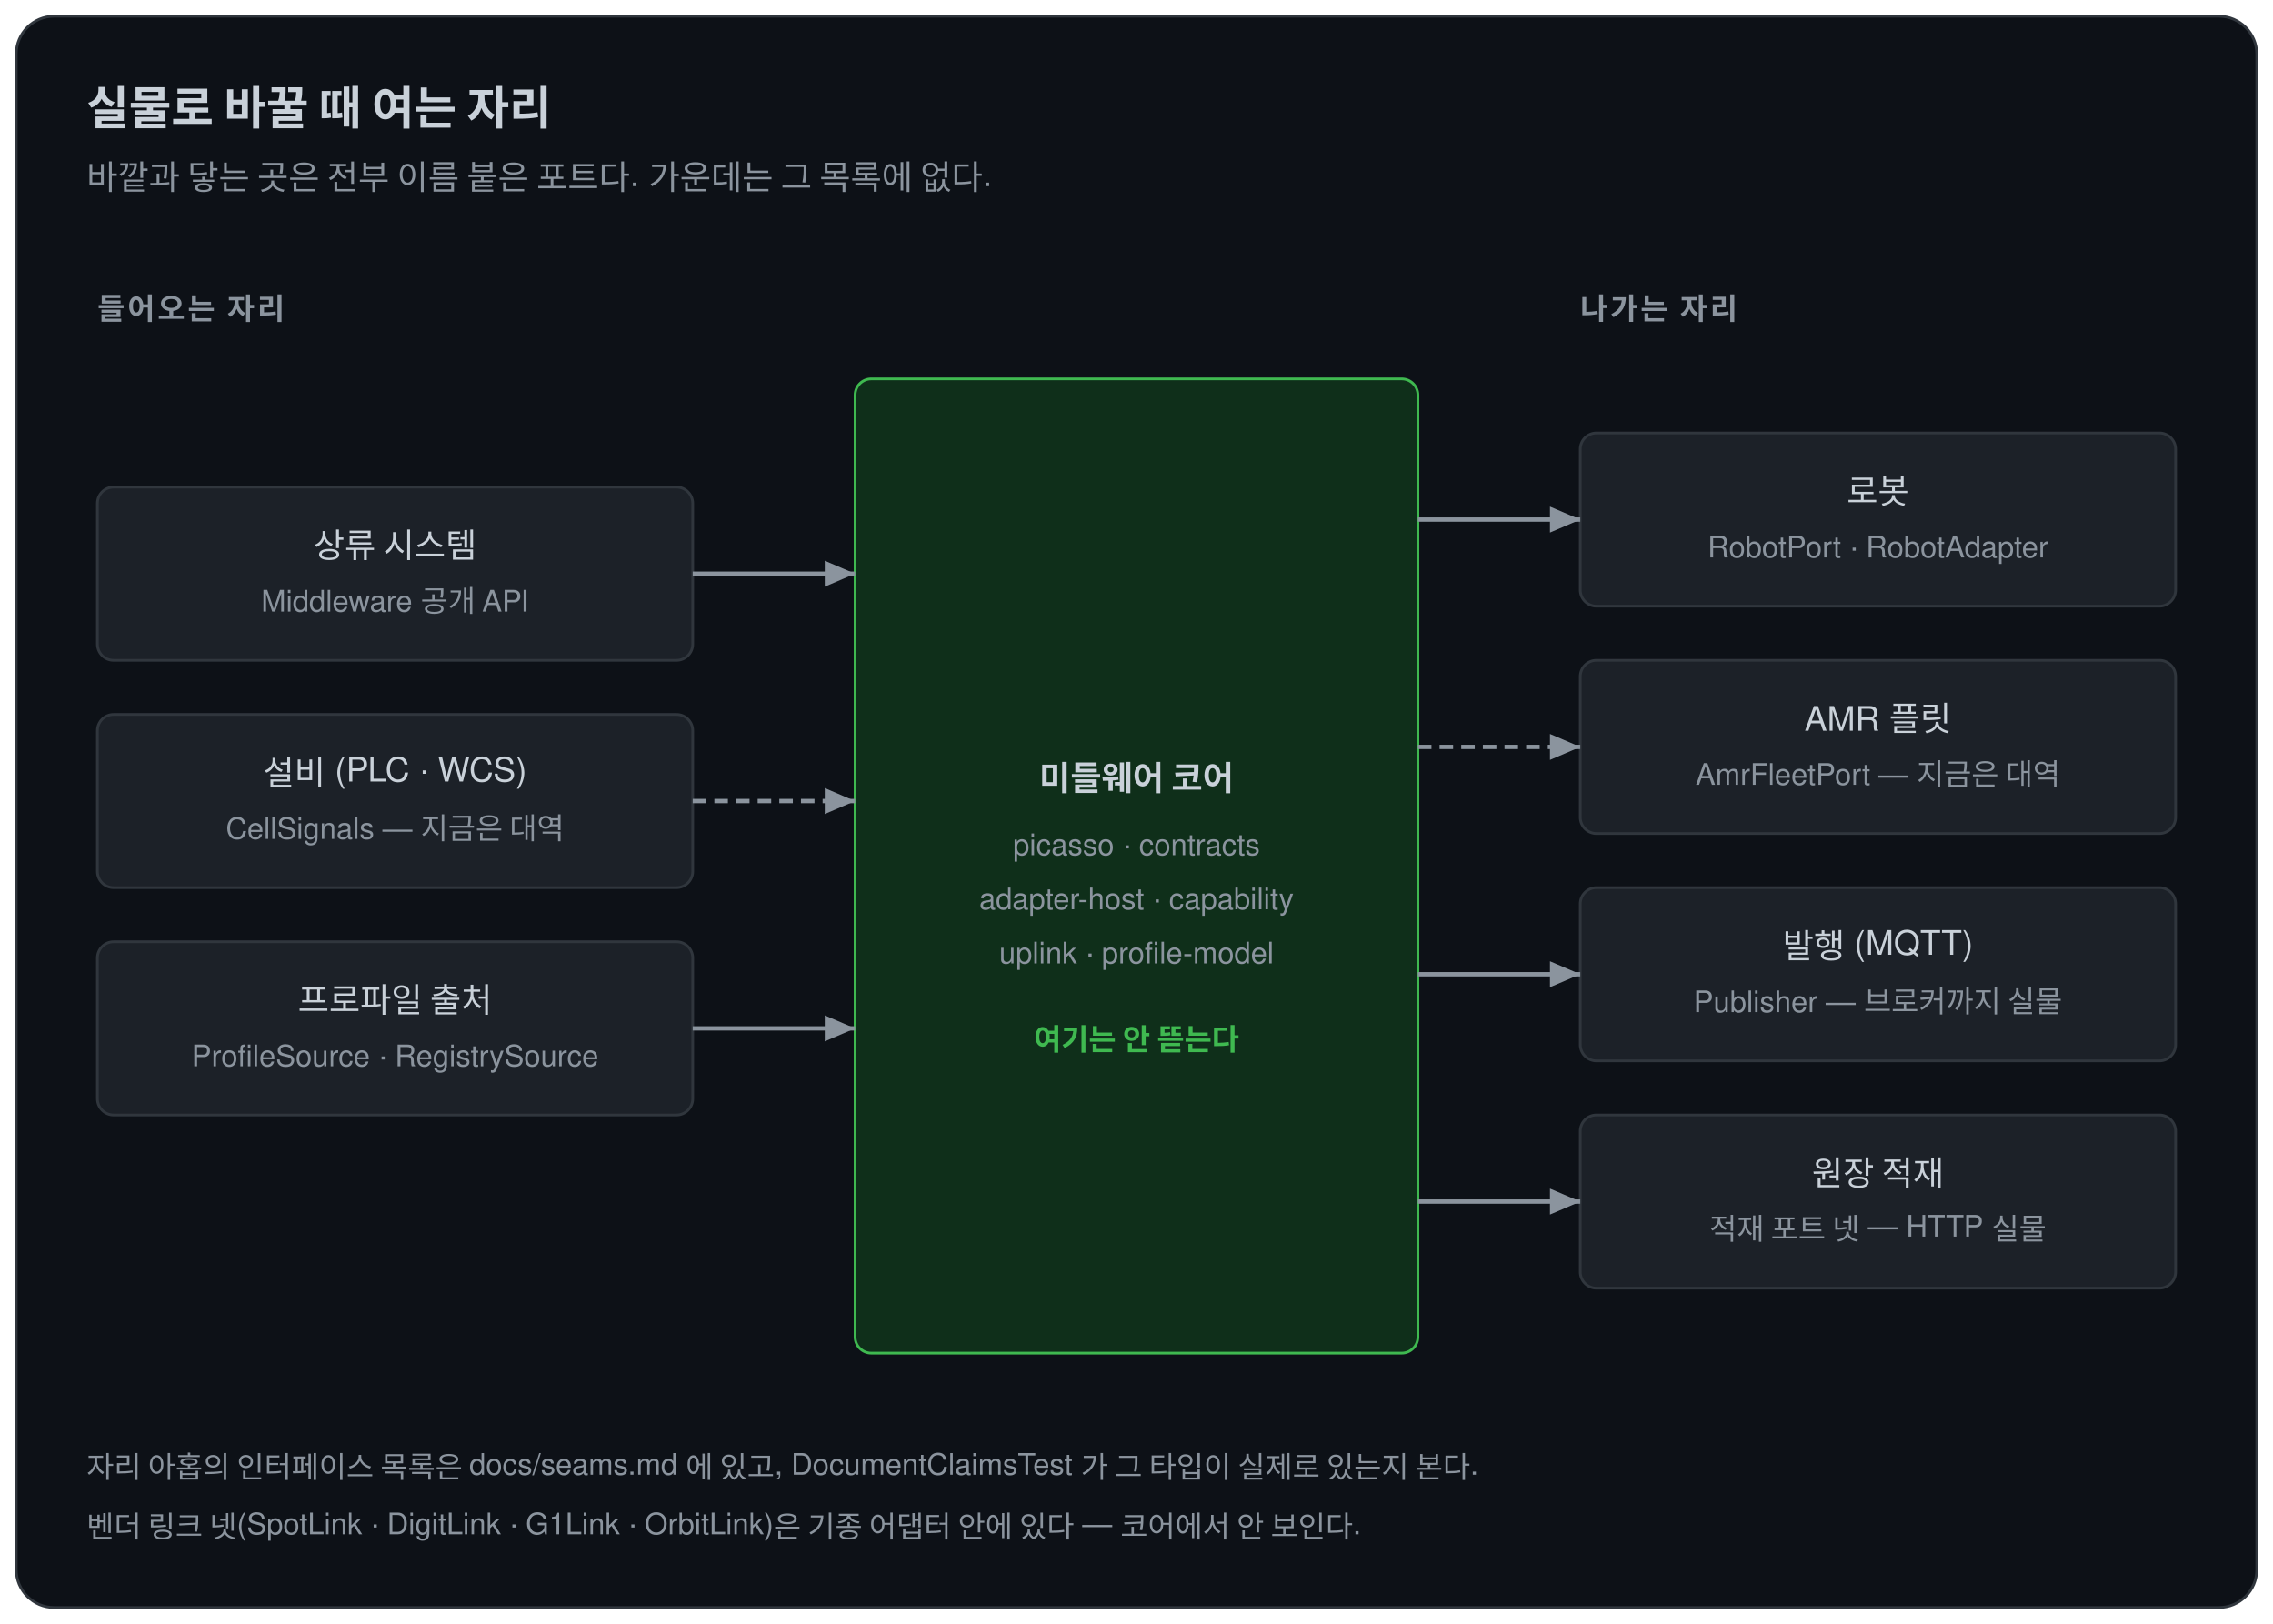
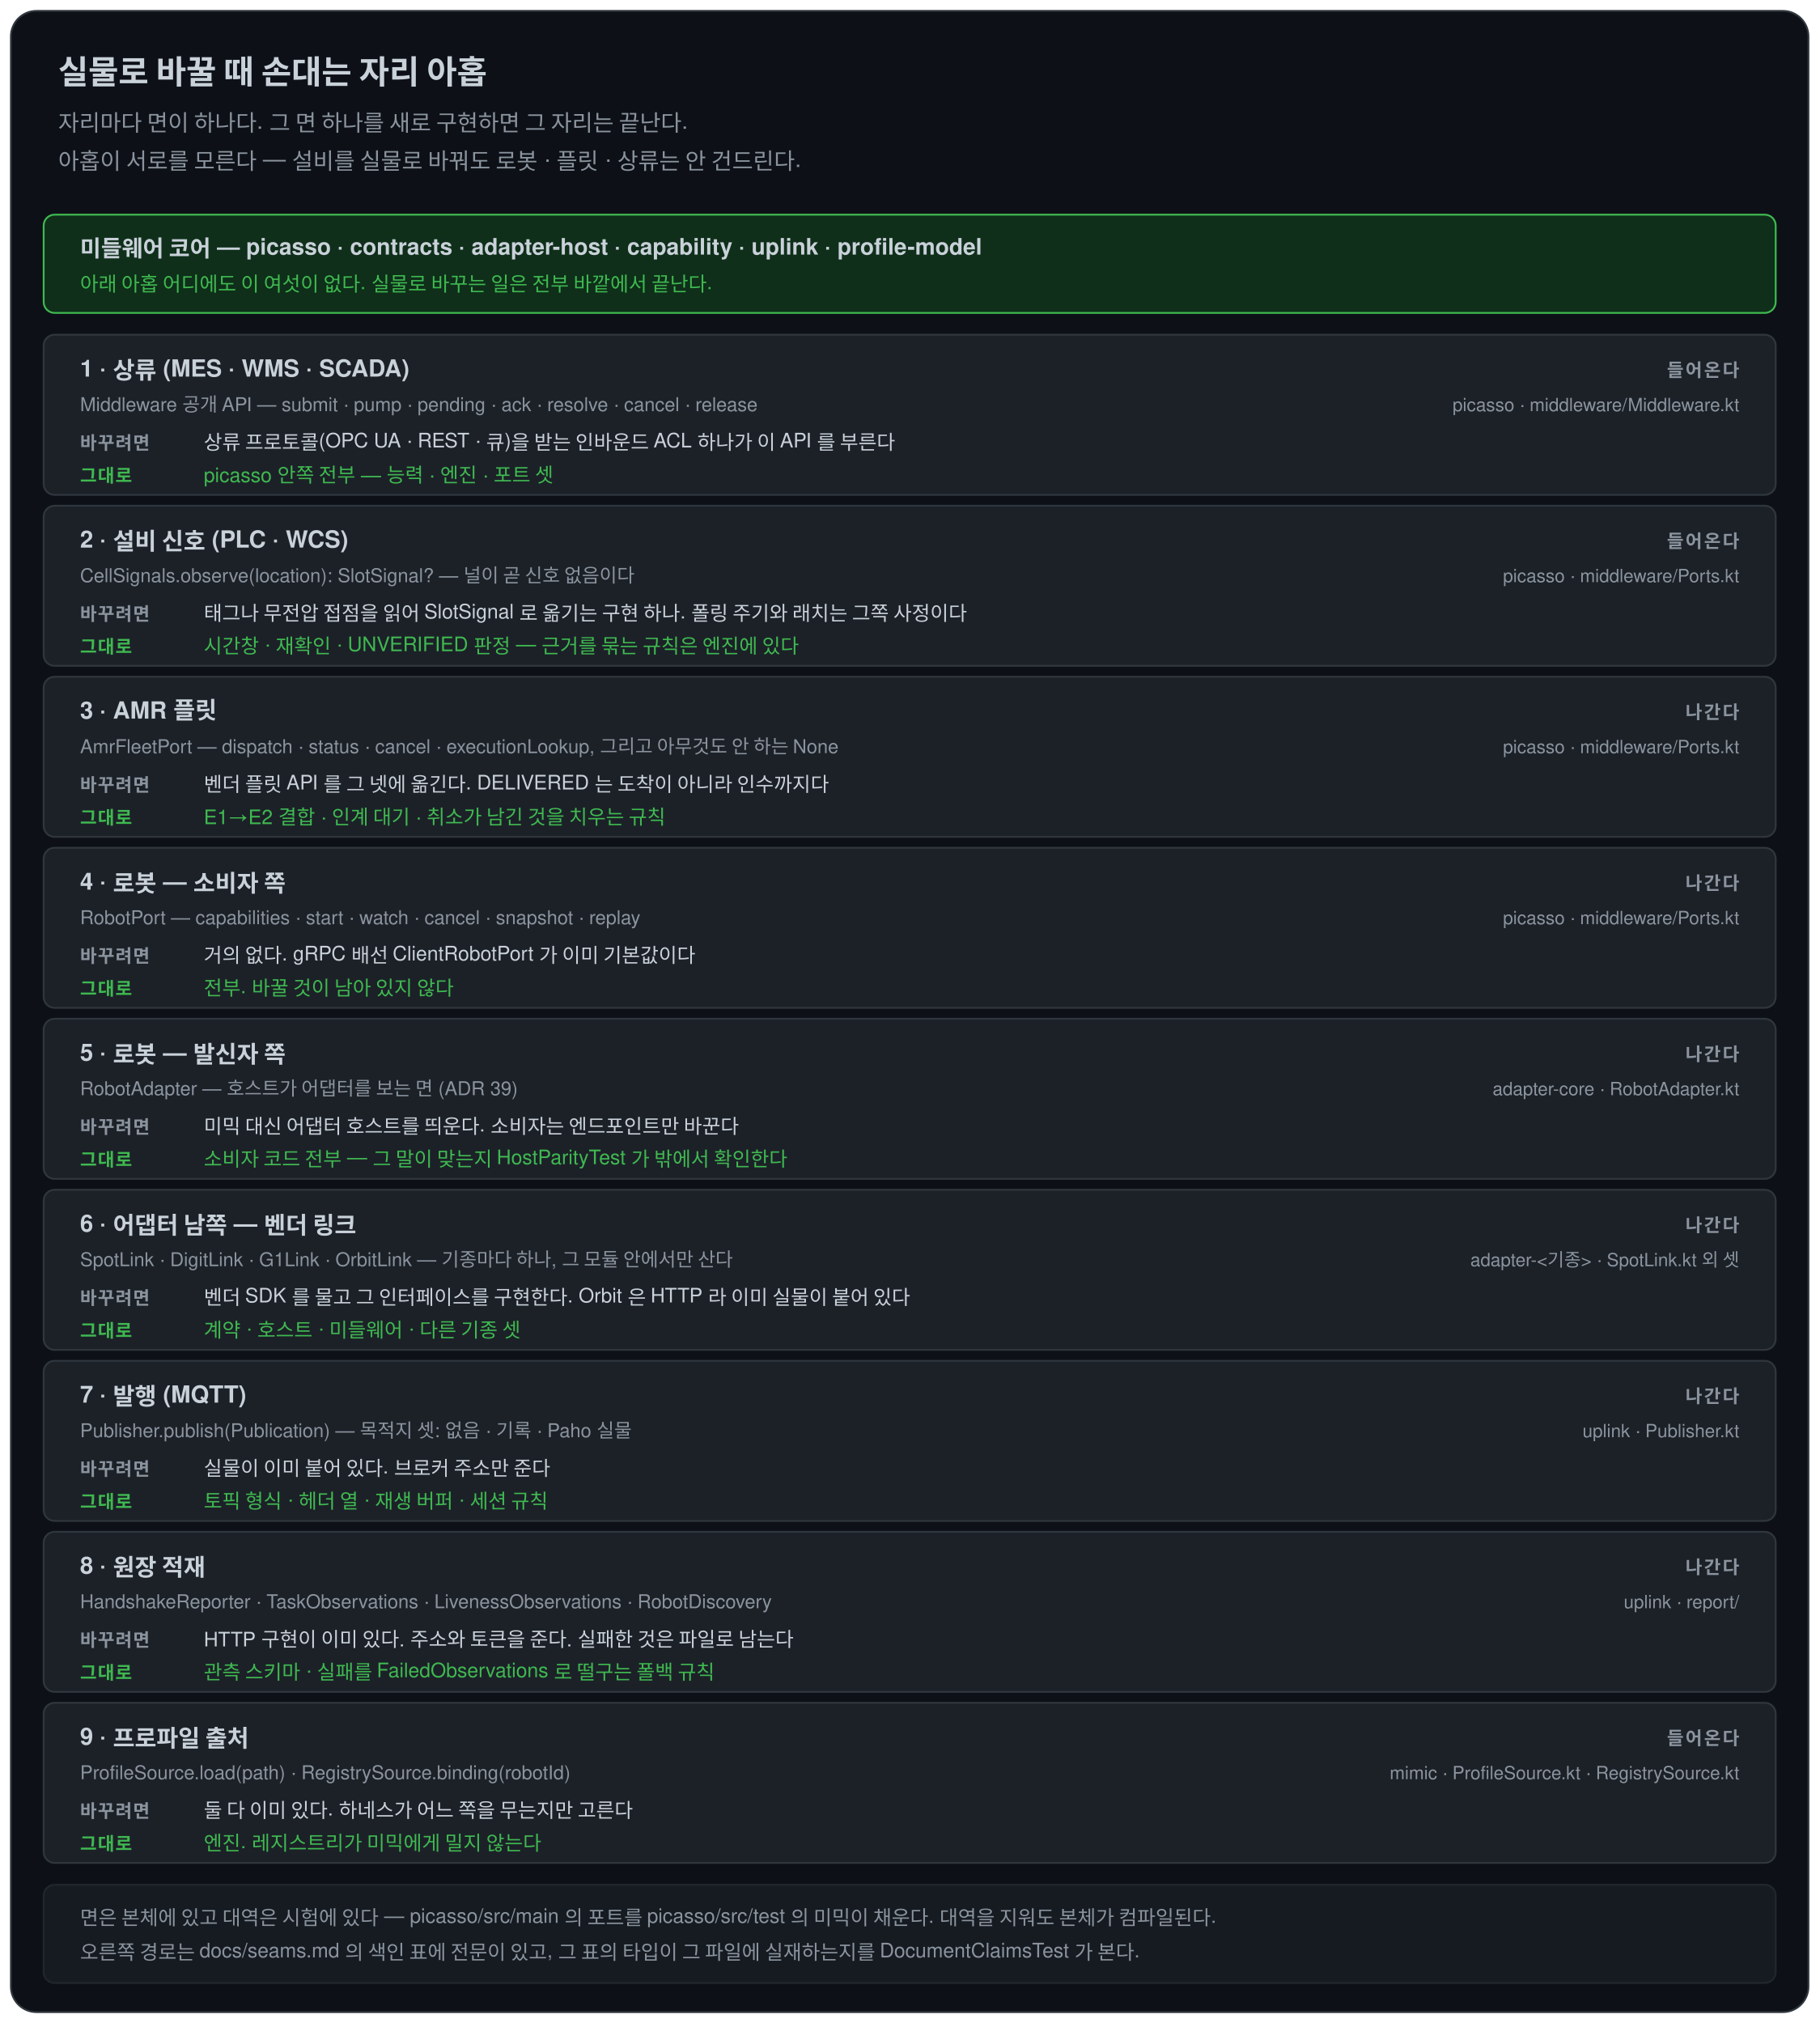
- <svg xmlns="http://www.w3.org/2000/svg" width="840" height="600" viewBox="0 0 840 600" font-family="Malgun Gothic,Apple SD Gothic Neo,Noto Sans KR,Segoe UI,-apple-system,Helvetica,Arial,sans-serif">
-   <defs>
-     <marker id="am" markerWidth="9" markerHeight="9" refX="7" refY="3" orient="auto">
-       <path d="M0,0 L7,3 L0,6 Z" fill="#8b949e" />
-     </marker>
-   </defs>
-   <rect x="6" y="6" width="828" height="588" rx="14" fill="#0d1117" stroke="#30363d" />
-   <text x="32" y="46" font-size="17" font-weight="600" fill="#c9d1d9">실물로 바꿀 때 여는 자리</text>
-   <text x="32" y="70" font-size="12.5" fill="#8b949e">바깥과 닿는 곳은 전부 이름 붙은 포트다. 가운데는 그 목록에 없다.</text>
-   <text x="36" y="118" font-size="11" font-weight="700" fill="#8b949e" letter-spacing="1">들어오는 자리</text>
-   <text x="584" y="118" font-size="11" font-weight="700" fill="#8b949e" letter-spacing="1">나가는 자리</text>
-   <rect x="316" y="140" width="208" height="360" rx="6" fill="#0f2f1a" stroke="#3fb950" />
-   <text x="420" y="292" font-size="12.5" font-weight="600" fill="#c9d1d9" text-anchor="middle">미들웨어 코어</text>
-   <text x="420" y="316" font-size="11" fill="#8b949e" text-anchor="middle">picasso · contracts</text>
-   <text x="420" y="336" font-size="11" fill="#8b949e" text-anchor="middle">adapter-host · capability</text>
-   <text x="420" y="356" font-size="11" fill="#8b949e" text-anchor="middle">uplink · profile-model</text>
-   <text x="420" y="388" font-size="11" font-weight="700" fill="#3fb950" text-anchor="middle">여기는 안 뜯는다</text>
-   <rect x="36" y="180" width="220" height="64" rx="6" fill="#1c2128" stroke="#30363d" />
-   <text x="146" y="206" font-size="12.5" fill="#c9d1d9" text-anchor="middle">상류 시스템</text>
-   <text x="146" y="226" font-size="11" fill="#8b949e" text-anchor="middle">Middleware 공개 API</text>
-   <polyline points="256,212 316,212" fill="none" stroke="#8b949e" stroke-width="1.6" marker-end="url(#am)" />
-   <rect x="36" y="264" width="220" height="64" rx="6" fill="#1c2128" stroke="#30363d" />
-   <text x="146" y="290" font-size="12.5" fill="#c9d1d9" text-anchor="middle">설비 (PLC · WCS)</text>
-   <text x="146" y="310" font-size="11" fill="#8b949e" text-anchor="middle">CellSignals — 지금은 대역</text>
-   <polyline points="256,296 316,296" fill="none" stroke="#8b949e" stroke-width="1.6" stroke-dasharray="5 3" marker-end="url(#am)" />
-   <rect x="36" y="348" width="220" height="64" rx="6" fill="#1c2128" stroke="#30363d" />
-   <text x="146" y="374" font-size="12.5" fill="#c9d1d9" text-anchor="middle">프로파일 출처</text>
-   <text x="146" y="394" font-size="11" fill="#8b949e" text-anchor="middle">ProfileSource · RegistrySource</text>
-   <polyline points="256,380 316,380" fill="none" stroke="#8b949e" stroke-width="1.6" marker-end="url(#am)" />
-   <rect x="584" y="160" width="220" height="64" rx="6" fill="#1c2128" stroke="#30363d" />
-   <text x="694" y="186" font-size="12.5" fill="#c9d1d9" text-anchor="middle">로봇</text>
-   <text x="694" y="206" font-size="11" fill="#8b949e" text-anchor="middle">RobotPort · RobotAdapter</text>
-   <polyline points="524,192 584,192" fill="none" stroke="#8b949e" stroke-width="1.6" marker-end="url(#am)" />
-   <rect x="584" y="244" width="220" height="64" rx="6" fill="#1c2128" stroke="#30363d" />
-   <text x="694" y="270" font-size="12.5" fill="#c9d1d9" text-anchor="middle">AMR 플릿</text>
-   <text x="694" y="290" font-size="11" fill="#8b949e" text-anchor="middle">AmrFleetPort — 지금은 대역</text>
-   <polyline points="524,276 584,276" fill="none" stroke="#8b949e" stroke-width="1.6" stroke-dasharray="5 3" marker-end="url(#am)" />
-   <rect x="584" y="328" width="220" height="64" rx="6" fill="#1c2128" stroke="#30363d" />
-   <text x="694" y="354" font-size="12.5" fill="#c9d1d9" text-anchor="middle">발행 (MQTT)</text>
-   <text x="694" y="374" font-size="11" fill="#8b949e" text-anchor="middle">Publisher — 브로커까지 실물</text>
-   <polyline points="524,360 584,360" fill="none" stroke="#8b949e" stroke-width="1.6" marker-end="url(#am)" />
-   <rect x="584" y="412" width="220" height="64" rx="6" fill="#1c2128" stroke="#30363d" />
-   <text x="694" y="438" font-size="12.5" fill="#c9d1d9" text-anchor="middle">원장 적재</text>
-   <text x="694" y="458" font-size="11" fill="#8b949e" text-anchor="middle">적재 포트 넷 — HTTP 실물</text>
-   <polyline points="524,444 584,444" fill="none" stroke="#8b949e" stroke-width="1.6" marker-end="url(#am)" />
-   <text x="32" y="546" font-size="11" fill="#8b949e">자리 아홉의 인터페이스 목록은 docs/seams.md 에 있고, DocumentClaimsTest 가 그 타입이 실제로 있는지 본다.</text>
-   <text x="32" y="568" font-size="11" fill="#8b949e">벤더 링크 넷(SpotLink · DigitLink · G1Link · OrbitLink)은 기종 어댑터 안에 있다 — 코어에서 안 보인다.</text>
+ <svg xmlns="http://www.w3.org/2000/svg" width="1000" height="1112" viewBox="0 0 1000 1112" font-family="Malgun Gothic,Apple SD Gothic Neo,Noto Sans KR,Segoe UI,-apple-system,Helvetica,Arial,sans-serif">
+   <rect x="6" y="6" width="988" height="1100" rx="14" fill="#0d1117" stroke="#30363d" />
+   <text x="32" y="46" font-size="18" font-weight="600" fill="#c9d1d9">실물로 바꿀 때 손대는 자리 아홉</text>
+   <text x="32" y="72" font-size="12.5" fill="#8b949e">자리마다 면이 하나다. 그 면 하나를 새로 구현하면 그 자리는 끝난다.</text>
+   <text x="32" y="93" font-size="12.5" fill="#8b949e">아홉이 서로를 모른다 — 설비를 실물로 바꿔도 로봇 · 플릿 · 상류는 안 건드린다.</text>
+   <rect x="24" y="118" width="952" height="54" rx="6" fill="#0f2f1a" stroke="#3fb950" />
+   <text x="44" y="141" font-size="12.5" font-weight="600" fill="#c9d1d9">미들웨어 코어 — picasso · contracts · adapter-host · capability · uplink · profile-model</text>
+   <text x="44" y="160" font-size="11" fill="#3fb950">아래 아홉 어디에도 이 여섯이 없다. 실물로 바꾸는 일은 전부 바깥에서 끝난다.</text>
+   <rect x="24" y="184" width="952" height="88" rx="6" fill="#1c2128" stroke="#30363d" />
+   <text x="44" y="207" font-size="13" font-weight="600" fill="#c9d1d9">1 · 상류 (MES · WMS · SCADA)</text>
+   <text x="956" y="207" font-size="10" font-weight="700" text-anchor="end" letter-spacing="1" fill="#8b949e">들어온다</text>
+   <text x="44" y="226" font-size="10.5" fill="#8b949e">Middleware 공개 API — submit · pump · pending · ack · resolve · cancel · release</text>
+   <text x="956" y="226" font-size="10" text-anchor="end" fill="#8b949e">picasso · middleware/Middleware.kt</text>
+   <text x="44" y="247" font-size="10" font-weight="700" letter-spacing="0.5" fill="#8b949e">바꾸려면</text>
+   <text x="112" y="247" font-size="11" fill="#c9d1d9">상류 프로토콜(OPC UA · REST · 큐)을 받는 인바운드 ACL 하나가 이 API 를 부른다</text>
+   <text x="44" y="265" font-size="10" font-weight="700" letter-spacing="0.5" fill="#3fb950">그대로</text>
+   <text x="112" y="265" font-size="11" fill="#3fb950">picasso 안쪽 전부 — 능력 · 엔진 · 포트 셋</text>
+   <rect x="24" y="278" width="952" height="88" rx="6" fill="#1c2128" stroke="#30363d" />
+   <text x="44" y="301" font-size="13" font-weight="600" fill="#c9d1d9">2 · 설비 신호 (PLC · WCS)</text>
+   <text x="956" y="301" font-size="10" font-weight="700" text-anchor="end" letter-spacing="1" fill="#8b949e">들어온다</text>
+   <text x="44" y="320" font-size="10.5" fill="#8b949e">CellSignals.observe(location): SlotSignal?  —  널이 곧 신호 없음이다</text>
+   <text x="956" y="320" font-size="10" text-anchor="end" fill="#8b949e">picasso · middleware/Ports.kt</text>
+   <text x="44" y="341" font-size="10" font-weight="700" letter-spacing="0.5" fill="#8b949e">바꾸려면</text>
+   <text x="112" y="341" font-size="11" fill="#c9d1d9">태그나 무전압 접점을 읽어 SlotSignal 로 옮기는 구현 하나. 폴링 주기와 래치는 그쪽 사정이다</text>
+   <text x="44" y="359" font-size="10" font-weight="700" letter-spacing="0.5" fill="#3fb950">그대로</text>
+   <text x="112" y="359" font-size="11" fill="#3fb950">시간창 · 재확인 · UNVERIFIED 판정 — 근거를 묶는 규칙은 엔진에 있다</text>
+   <rect x="24" y="372" width="952" height="88" rx="6" fill="#1c2128" stroke="#30363d" />
+   <text x="44" y="395" font-size="13" font-weight="600" fill="#c9d1d9">3 · AMR 플릿</text>
+   <text x="956" y="395" font-size="10" font-weight="700" text-anchor="end" letter-spacing="1" fill="#8b949e">나간다</text>
+   <text x="44" y="414" font-size="10.5" fill="#8b949e">AmrFleetPort — dispatch · status · cancel · executionLookup, 그리고 아무것도 안 하는 None</text>
+   <text x="956" y="414" font-size="10" text-anchor="end" fill="#8b949e">picasso · middleware/Ports.kt</text>
+   <text x="44" y="435" font-size="10" font-weight="700" letter-spacing="0.5" fill="#8b949e">바꾸려면</text>
+   <text x="112" y="435" font-size="11" fill="#c9d1d9">벤더 플릿 API 를 그 넷에 옮긴다. DELIVERED 는 도착이 아니라 인수까지다</text>
+   <text x="44" y="453" font-size="10" font-weight="700" letter-spacing="0.5" fill="#3fb950">그대로</text>
+   <text x="112" y="453" font-size="11" fill="#3fb950">E1→E2 결합 · 인계 대기 · 취소가 남긴 것을 치우는 규칙</text>
+   <rect x="24" y="466" width="952" height="88" rx="6" fill="#1c2128" stroke="#30363d" />
+   <text x="44" y="489" font-size="13" font-weight="600" fill="#c9d1d9">4 · 로봇 — 소비자 쪽</text>
+   <text x="956" y="489" font-size="10" font-weight="700" text-anchor="end" letter-spacing="1" fill="#8b949e">나간다</text>
+   <text x="44" y="508" font-size="10.5" fill="#8b949e">RobotPort — capabilities · start · watch · cancel · snapshot · replay</text>
+   <text x="956" y="508" font-size="10" text-anchor="end" fill="#8b949e">picasso · middleware/Ports.kt</text>
+   <text x="44" y="529" font-size="10" font-weight="700" letter-spacing="0.5" fill="#8b949e">바꾸려면</text>
+   <text x="112" y="529" font-size="11" fill="#c9d1d9">거의 없다. gRPC 배선 ClientRobotPort 가 이미 기본값이다</text>
+   <text x="44" y="547" font-size="10" font-weight="700" letter-spacing="0.5" fill="#3fb950">그대로</text>
+   <text x="112" y="547" font-size="11" fill="#3fb950">전부. 바꿀 것이 남아 있지 않다</text>
+   <rect x="24" y="560" width="952" height="88" rx="6" fill="#1c2128" stroke="#30363d" />
+   <text x="44" y="583" font-size="13" font-weight="600" fill="#c9d1d9">5 · 로봇 — 발신자 쪽</text>
+   <text x="956" y="583" font-size="10" font-weight="700" text-anchor="end" letter-spacing="1" fill="#8b949e">나간다</text>
+   <text x="44" y="602" font-size="10.5" fill="#8b949e">RobotAdapter — 호스트가 어댑터를 보는 면 (ADR 39)</text>
+   <text x="956" y="602" font-size="10" text-anchor="end" fill="#8b949e">adapter-core · RobotAdapter.kt</text>
+   <text x="44" y="623" font-size="10" font-weight="700" letter-spacing="0.5" fill="#8b949e">바꾸려면</text>
+   <text x="112" y="623" font-size="11" fill="#c9d1d9">미믹 대신 어댑터 호스트를 띄운다. 소비자는 엔드포인트만 바꾼다</text>
+   <text x="44" y="641" font-size="10" font-weight="700" letter-spacing="0.5" fill="#3fb950">그대로</text>
+   <text x="112" y="641" font-size="11" fill="#3fb950">소비자 코드 전부 — 그 말이 맞는지 HostParityTest 가 밖에서 확인한다</text>
+   <rect x="24" y="654" width="952" height="88" rx="6" fill="#1c2128" stroke="#30363d" />
+   <text x="44" y="677" font-size="13" font-weight="600" fill="#c9d1d9">6 · 어댑터 남쪽 — 벤더 링크</text>
+   <text x="956" y="677" font-size="10" font-weight="700" text-anchor="end" letter-spacing="1" fill="#8b949e">나간다</text>
+   <text x="44" y="696" font-size="10.5" fill="#8b949e">SpotLink · DigitLink · G1Link · OrbitLink — 기종마다 하나, 그 모듈 안에서만 산다</text>
+   <text x="956" y="696" font-size="10" text-anchor="end" fill="#8b949e">adapter-&lt;기종&gt; · SpotLink.kt 외 셋</text>
+   <text x="44" y="717" font-size="10" font-weight="700" letter-spacing="0.5" fill="#8b949e">바꾸려면</text>
+   <text x="112" y="717" font-size="11" fill="#c9d1d9">벤더 SDK 를 물고 그 인터페이스를 구현한다. Orbit 은 HTTP 라 이미 실물이 붙어 있다</text>
+   <text x="44" y="735" font-size="10" font-weight="700" letter-spacing="0.5" fill="#3fb950">그대로</text>
+   <text x="112" y="735" font-size="11" fill="#3fb950">계약 · 호스트 · 미들웨어 · 다른 기종 셋</text>
+   <rect x="24" y="748" width="952" height="88" rx="6" fill="#1c2128" stroke="#30363d" />
+   <text x="44" y="771" font-size="13" font-weight="600" fill="#c9d1d9">7 · 발행 (MQTT)</text>
+   <text x="956" y="771" font-size="10" font-weight="700" text-anchor="end" letter-spacing="1" fill="#8b949e">나간다</text>
+   <text x="44" y="790" font-size="10.5" fill="#8b949e">Publisher.publish(Publication) — 목적지 셋: 없음 · 기록 · Paho 실물</text>
+   <text x="956" y="790" font-size="10" text-anchor="end" fill="#8b949e">uplink · Publisher.kt</text>
+   <text x="44" y="811" font-size="10" font-weight="700" letter-spacing="0.5" fill="#8b949e">바꾸려면</text>
+   <text x="112" y="811" font-size="11" fill="#c9d1d9">실물이 이미 붙어 있다. 브로커 주소만 준다</text>
+   <text x="44" y="829" font-size="10" font-weight="700" letter-spacing="0.5" fill="#3fb950">그대로</text>
+   <text x="112" y="829" font-size="11" fill="#3fb950">토픽 형식 · 헤더 열 · 재생 버퍼 · 세션 규칙</text>
+   <rect x="24" y="842" width="952" height="88" rx="6" fill="#1c2128" stroke="#30363d" />
+   <text x="44" y="865" font-size="13" font-weight="600" fill="#c9d1d9">8 · 원장 적재</text>
+   <text x="956" y="865" font-size="10" font-weight="700" text-anchor="end" letter-spacing="1" fill="#8b949e">나간다</text>
+   <text x="44" y="884" font-size="10.5" fill="#8b949e">HandshakeReporter · TaskObservations · LivenessObservations · RobotDiscovery</text>
+   <text x="956" y="884" font-size="10" text-anchor="end" fill="#8b949e">uplink · report/</text>
+   <text x="44" y="905" font-size="10" font-weight="700" letter-spacing="0.5" fill="#8b949e">바꾸려면</text>
+   <text x="112" y="905" font-size="11" fill="#c9d1d9">HTTP 구현이 이미 있다. 주소와 토큰을 준다. 실패한 것은 파일로 남는다</text>
+   <text x="44" y="923" font-size="10" font-weight="700" letter-spacing="0.5" fill="#3fb950">그대로</text>
+   <text x="112" y="923" font-size="11" fill="#3fb950">관측 스키마 · 실패를 FailedObservations 로 떨구는 폴백 규칙</text>
+   <rect x="24" y="936" width="952" height="88" rx="6" fill="#1c2128" stroke="#30363d" />
+   <text x="44" y="959" font-size="13" font-weight="600" fill="#c9d1d9">9 · 프로파일 출처</text>
+   <text x="956" y="959" font-size="10" font-weight="700" text-anchor="end" letter-spacing="1" fill="#8b949e">들어온다</text>
+   <text x="44" y="978" font-size="10.5" fill="#8b949e">ProfileSource.load(path) · RegistrySource.binding(robotId)</text>
+   <text x="956" y="978" font-size="10" text-anchor="end" fill="#8b949e">mimic · ProfileSource.kt · RegistrySource.kt</text>
+   <text x="44" y="999" font-size="10" font-weight="700" letter-spacing="0.5" fill="#8b949e">바꾸려면</text>
+   <text x="112" y="999" font-size="11" fill="#c9d1d9">둘 다 이미 있다. 하네스가 어느 쪽을 무는지만 고른다</text>
+   <text x="44" y="1017" font-size="10" font-weight="700" letter-spacing="0.5" fill="#3fb950">그대로</text>
+   <text x="112" y="1017" font-size="11" fill="#3fb950">엔진. 레지스트리가 미믹에게 밀지 않는다</text>
+   <rect x="24" y="1036" width="952" height="54" rx="6" fill="#161b22" stroke="#21262d" />
+   <text x="44" y="1058" font-size="11" fill="#8b949e">면은 본체에 있고 대역은 시험에 있다 — picasso/src/main 의 포트를 picasso/src/test 의 미믹이 채운다. 대역을 지워도 본체가 컴파일된다.</text>
+   <text x="44" y="1077" font-size="11" fill="#8b949e">오른쪽 경로는 docs/seams.md 의 색인 표에 전문이 있고, 그 표의 타입이 그 파일에 실재하는지를 DocumentClaimsTest 가 본다.</text>
</svg>
